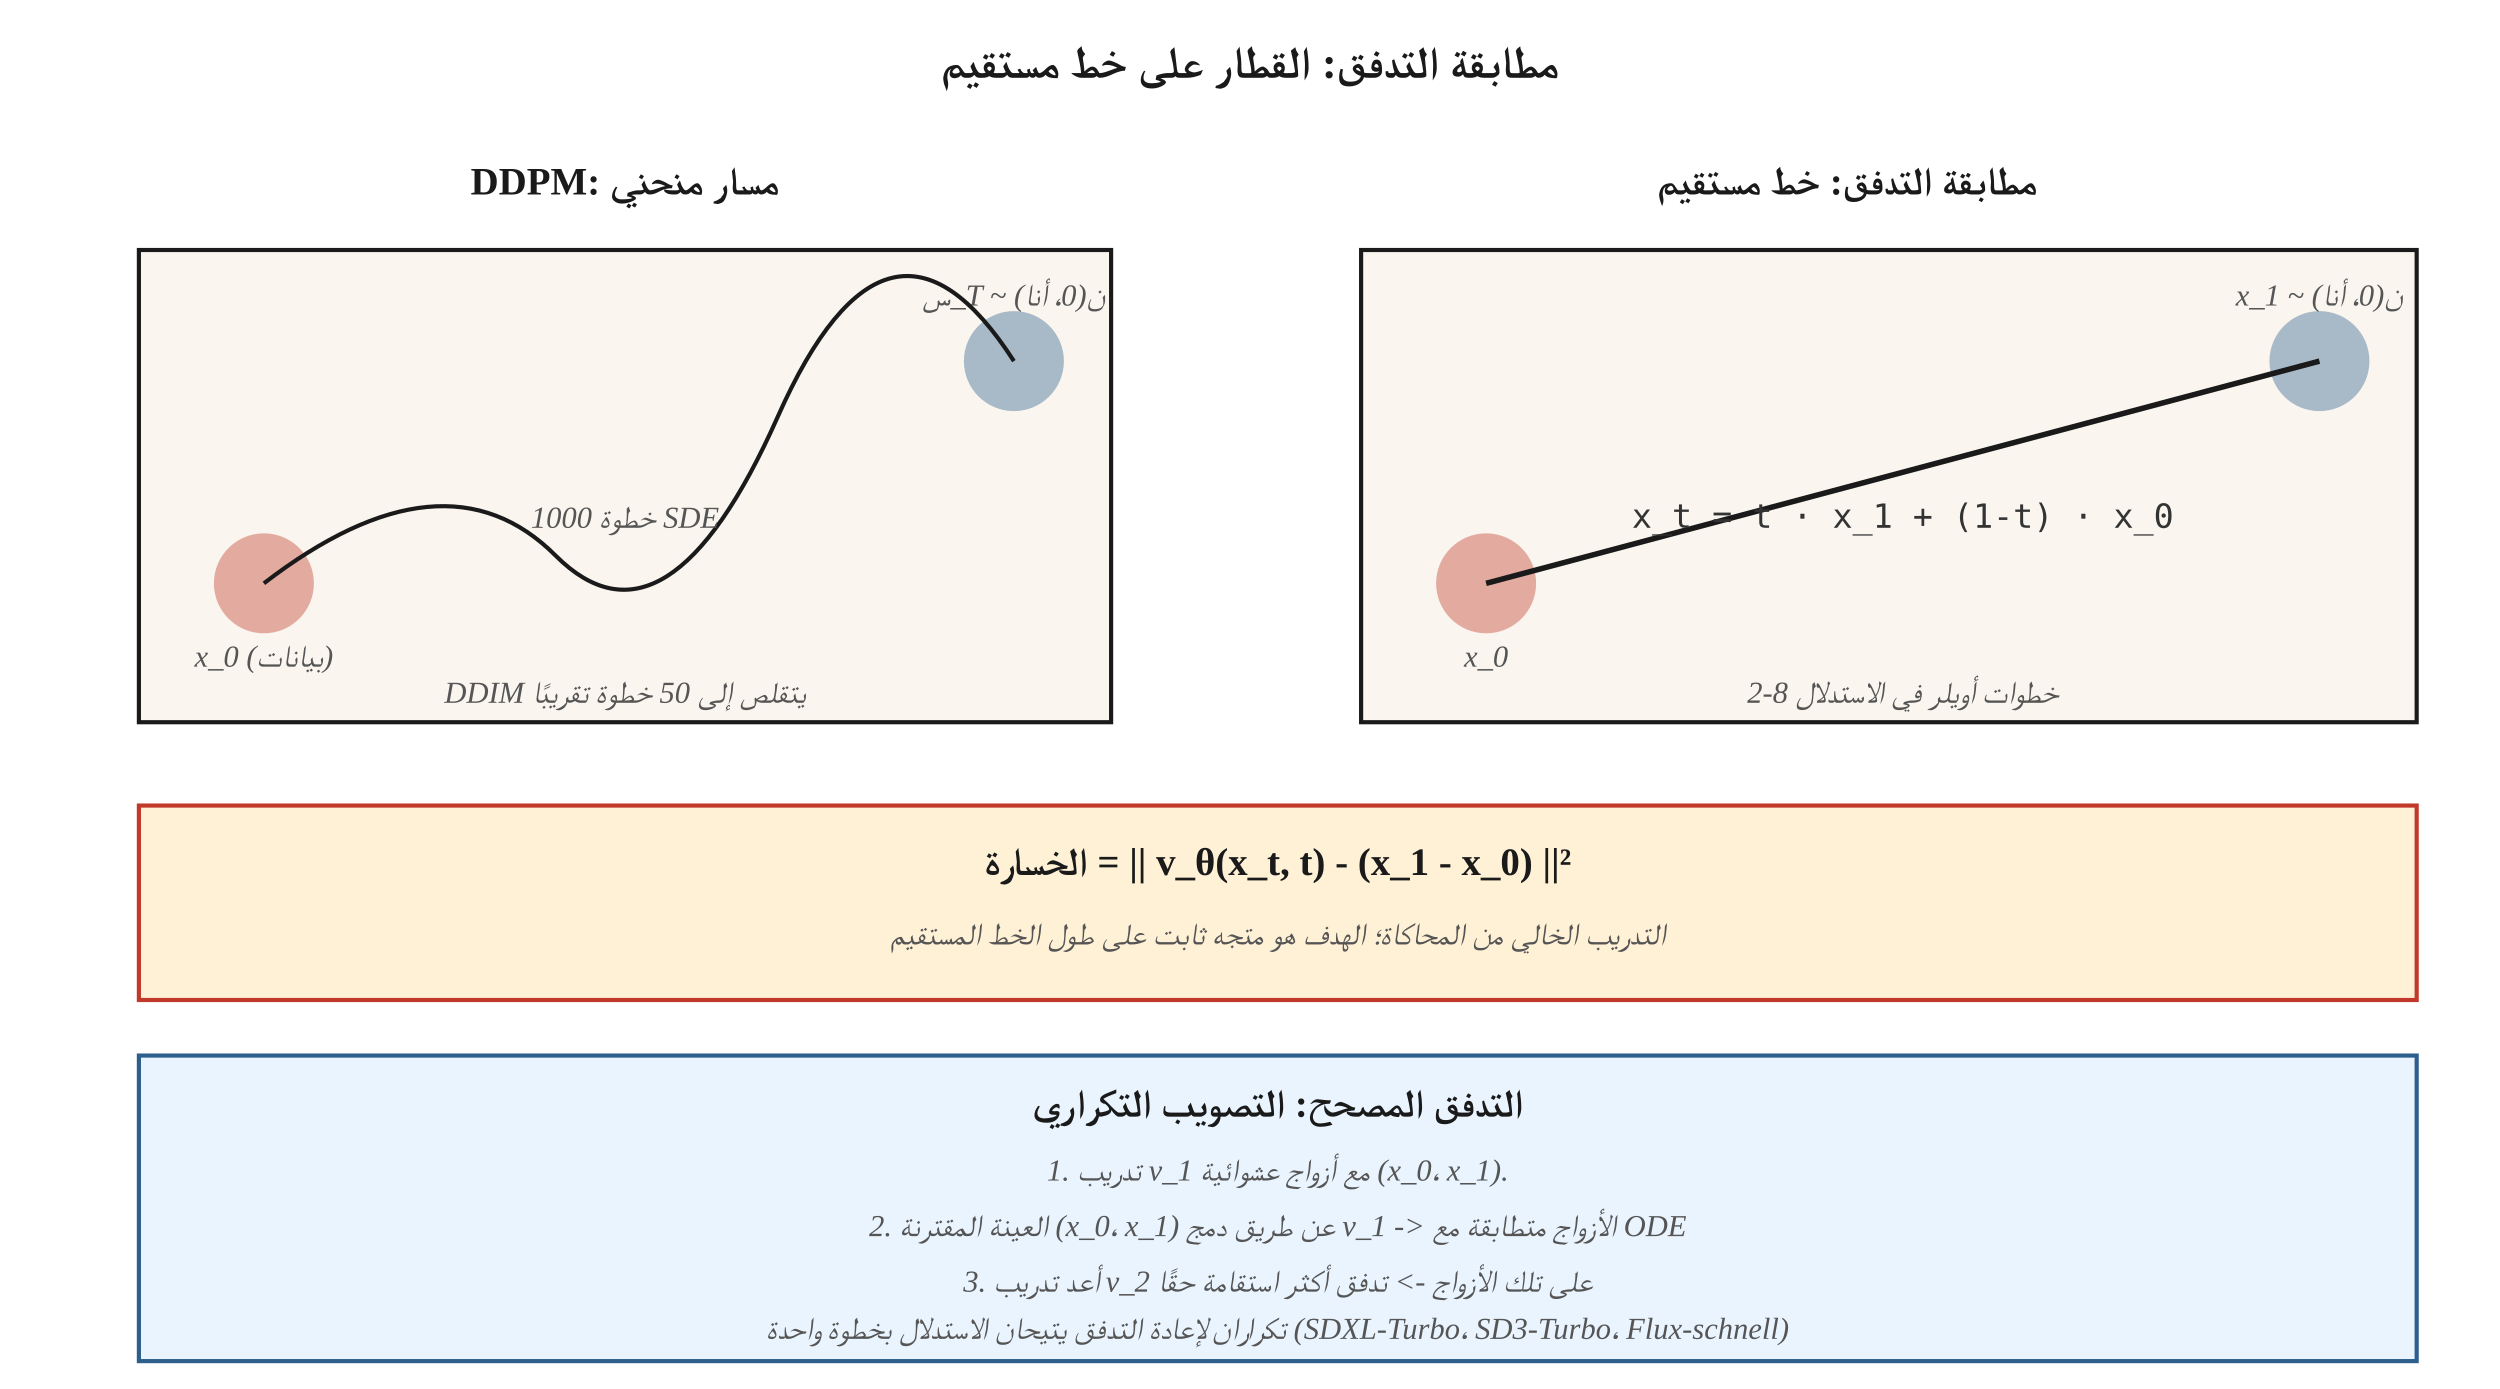
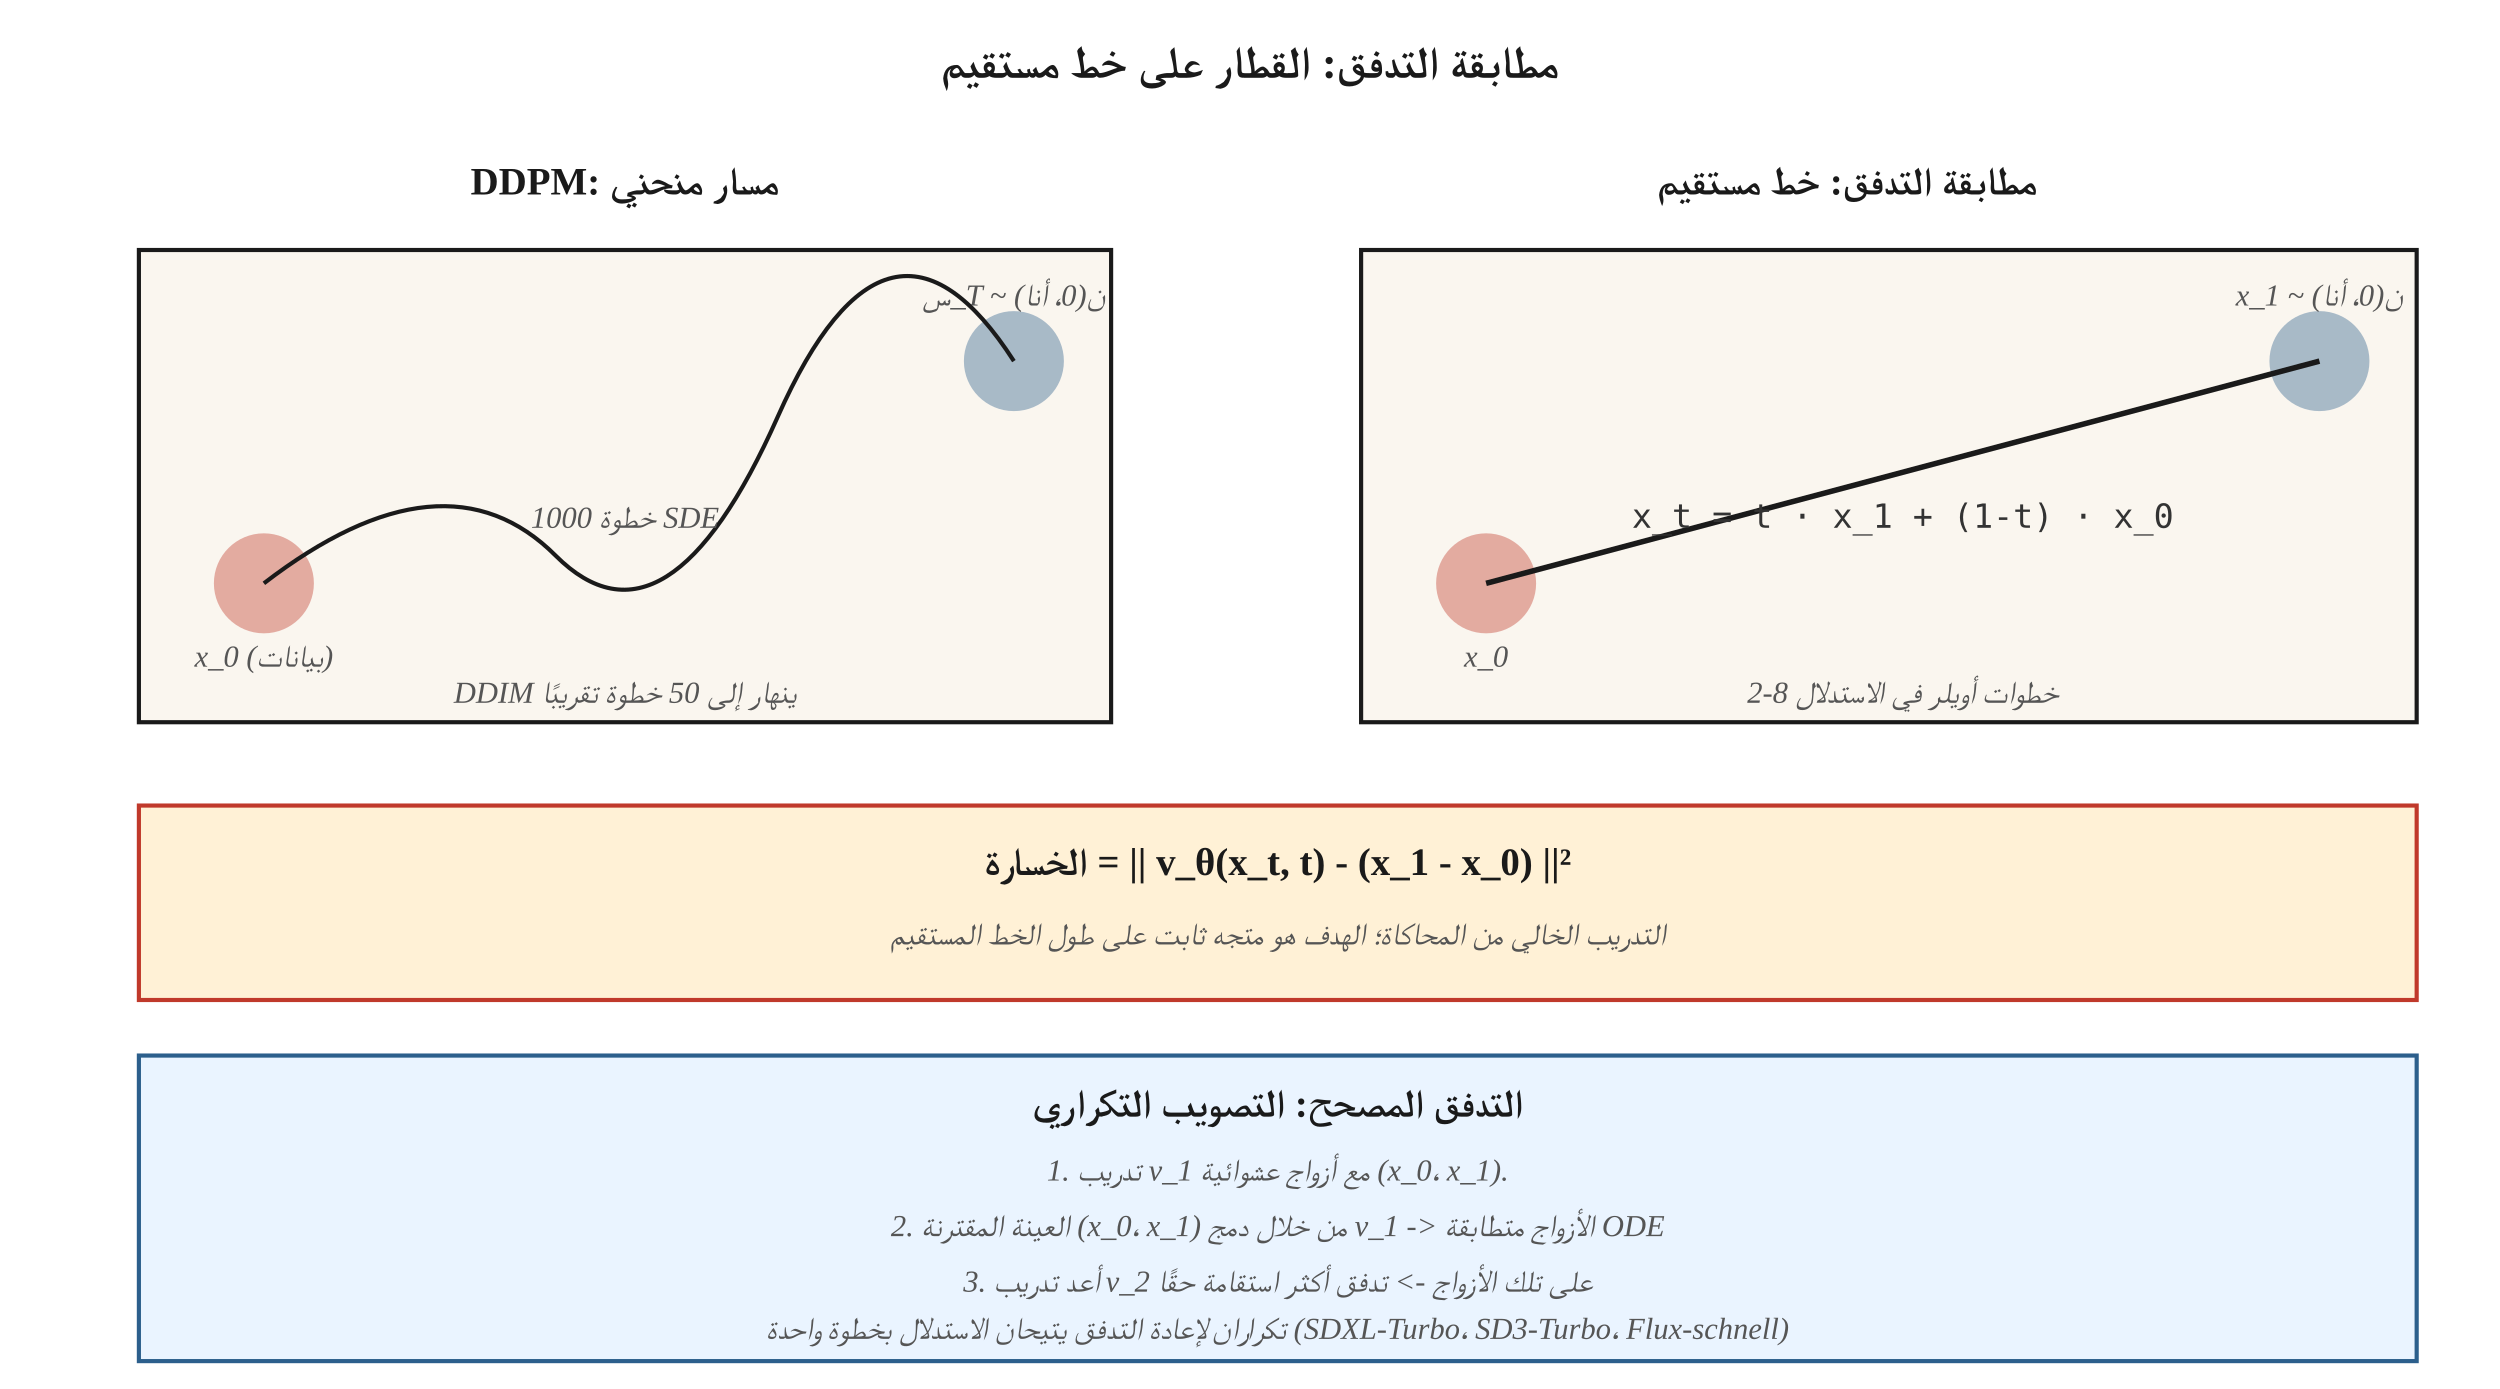
<svg xmlns="http://www.w3.org/2000/svg" viewBox="0 0 900 500" font-family="Georgia, 'Times New Roman', serif">
  <defs>
    <marker id="arrow" viewBox="0 0 10 10" refX="9" refY="5" markerWidth="6" markerHeight="6" orient="auto">
      <path d="M0,0 L10,5 L0,10 z" fill="#1a1a1a" />
    </marker>
    <style>
      .box { fill: #faf6ef; stroke: #1a1a1a; stroke-width: 1.5; }
      .hot { fill: #fff1d6; stroke: #c0392b; stroke-width: 1.5; }
      .cold { fill: #eaf4ff; stroke: #2c5f8c; stroke-width: 1.5; }
      .label { font-size: 14px; font-weight: 600; fill: #1a1a1a; }
      .content { font-size: 12px; fill: #333; }
      .mono { font-size: 12px; fill: #333; font-family: 'Menlo', monospace; }
      .caption { font-size: 11px; fill: #555; font-style: italic; }
      .title { font-size: 16px; font-weight: 700; fill: #1a1a1a; }
    </style>
  </defs>
  <text x="450" y="28" text-anchor="middle" class="title">مطابقة التدفق: القطار على خط مستقيم</text>
  <text x="225" y="70" text-anchor="middle" class="label">DDPM: مسار منحني</text>
  <rect x="50" y="90" width="350" height="170" class="box" />
  <circle cx="95" cy="210" r="18" fill="#c0392b" opacity="0.4" />
  <text x="95" y="240" text-anchor="middle" class="caption">x_0 (بيانات)</text>
  <circle cx="365" cy="130" r="18" fill="#2c5f8c" opacity="0.4" />
  <text x="365" y="110" text-anchor="middle" class="caption">س_T ~ ن(0، أنا)</text>
  <path d="M 95,210 Q 160,160 200,200 T 280,150 T 365,130" fill="none" stroke="#1a1a1a" stroke-width="1.5" />
  <text x="225" y="190" text-anchor="middle" class="caption">1000 خطوة SDE</text>
-   <text x="225" y="253" text-anchor="middle" class="caption">DDIM يتقلص إلى 50 خطوة تقريبًا</text>
+   <text x="225" y="253" text-anchor="middle" class="caption">DDIM ينهار إلى 50 خطوة تقريبًا</text>
  <text x="665" y="70" text-anchor="middle" class="label">مطابقة التدفق: خط مستقيم</text>
  <rect x="490" y="90" width="380" height="170" class="box" />
  <circle cx="535" cy="210" r="18" fill="#c0392b" opacity="0.4" />
  <text x="535" y="240" text-anchor="middle" class="caption">x_0</text>
  <circle cx="835" cy="130" r="18" fill="#2c5f8c" opacity="0.4" />
  <text x="835" y="110" text-anchor="middle" class="caption">x_1 ~ ن(0، أنا)</text>
  <line x1="535" y1="210" x2="835" y2="130" stroke="#1a1a1a" stroke-width="2" />
  <text x="685" y="190" text-anchor="middle" class="mono">x_t = t · x_1 + (1-t) · x_0</text>
  <text x="685" y="253" text-anchor="middle" class="caption">2-8 خطوات أويلر في الاستدلال</text>
  <rect x="50" y="290" width="820" height="70" class="hot" />
  <text x="460" y="315" text-anchor="middle" class="label">الخسارة = || v_θ(x_t, t) - (x_1 - x_0) ||²</text>
  <text x="460" y="340" text-anchor="middle" class="caption">التدريب الخالي من المحاكاة؛ الهدف هو متجه ثابت على طول الخط المستقيم</text>
  <rect x="50" y="380" width="820" height="110" class="cold" />
  <text x="460" y="402" text-anchor="middle" class="label">التدفق المصحح: التصويب التكراري</text>
  <text x="460" y="425" text-anchor="middle" class="caption">1. تدريب v_1 مع أزواج عشوائية (x_0، x_1).</text>
-   <text x="460" y="445" text-anchor="middle" class="caption">2. العينة المقترنة (x_0، x_1) عن طريق دمج v_1 -&gt; الأزواج متطابقة مع ODE</text>
+   <text x="460" y="445" text-anchor="middle" class="caption">2. العينة المقترنة (x_0، x_1) من خلال دمج v_1 -&gt; الأزواج متطابقة ODE</text>
  <text x="460" y="465" text-anchor="middle" class="caption">3. أعد تدريب v_2 على تلك الأزواج -&gt; تدفق أكثر استقامة حقًا</text>
  <text x="460" y="482" text-anchor="middle" class="caption">تكراران لإعادة التدفق يتيحان الاستدلال بخطوة واحدة (SDXL-Turbo، SD3-Turbo، Flux-schnell)</text>
</svg>
